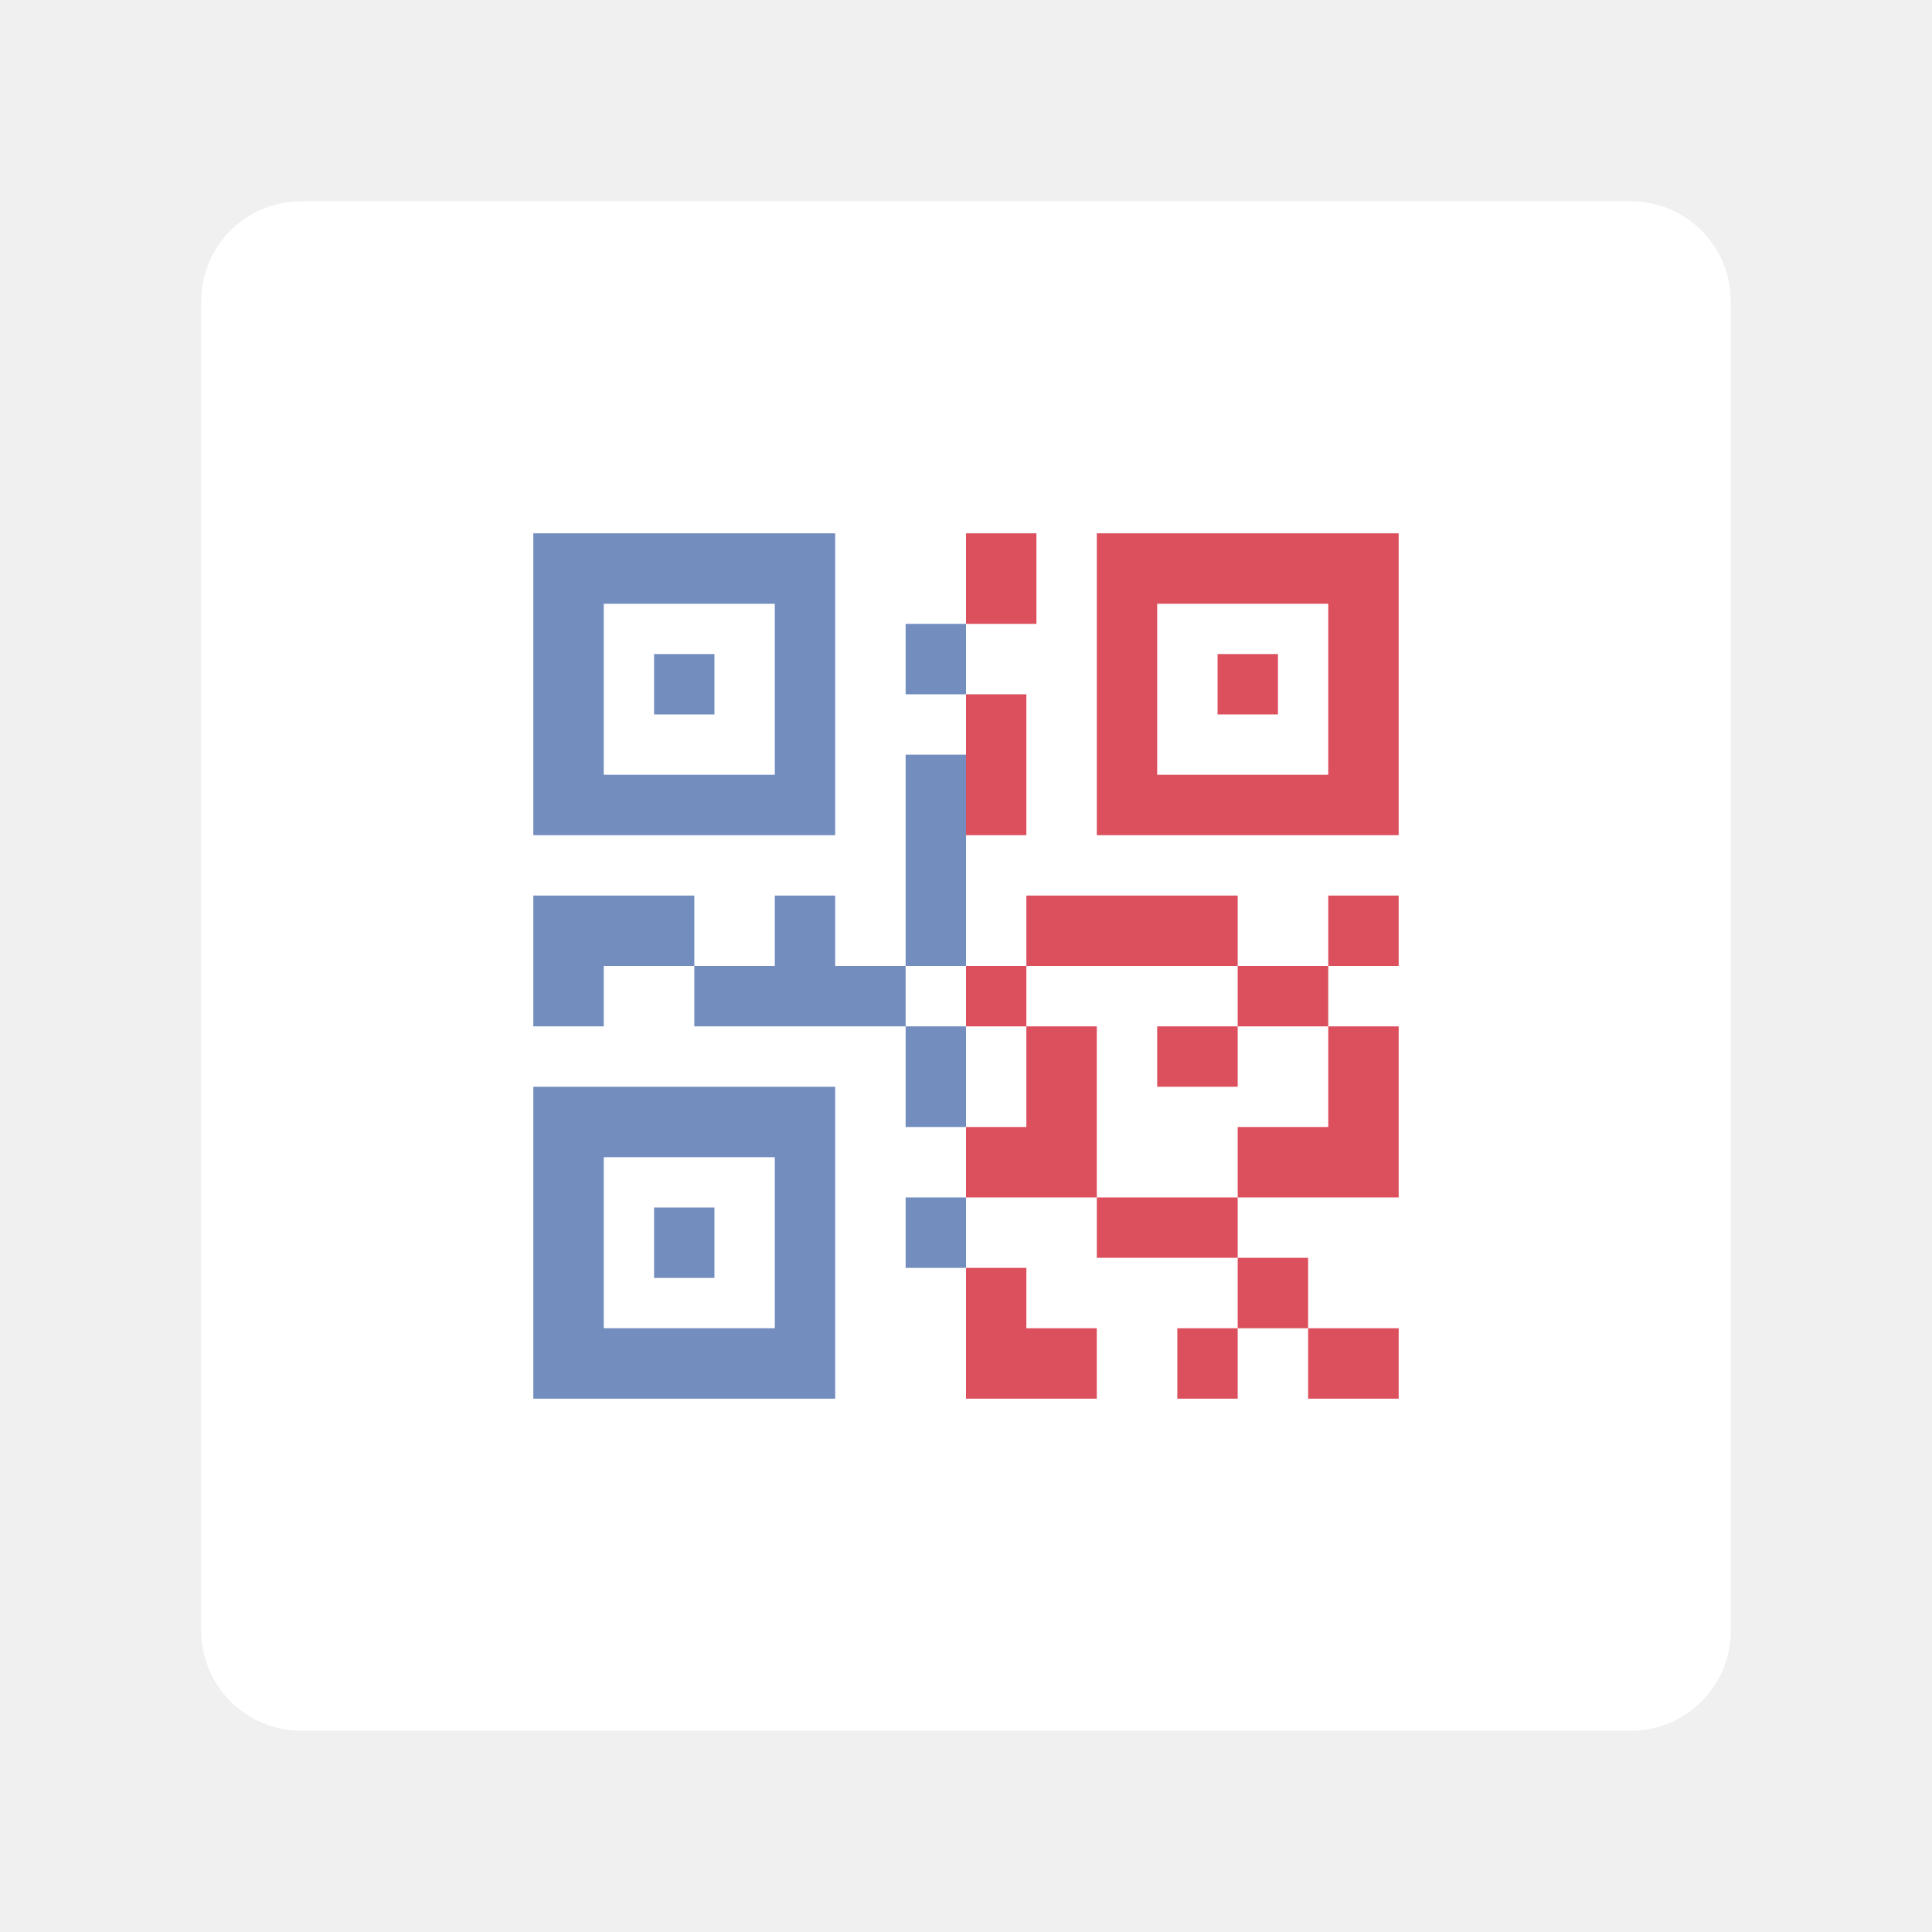
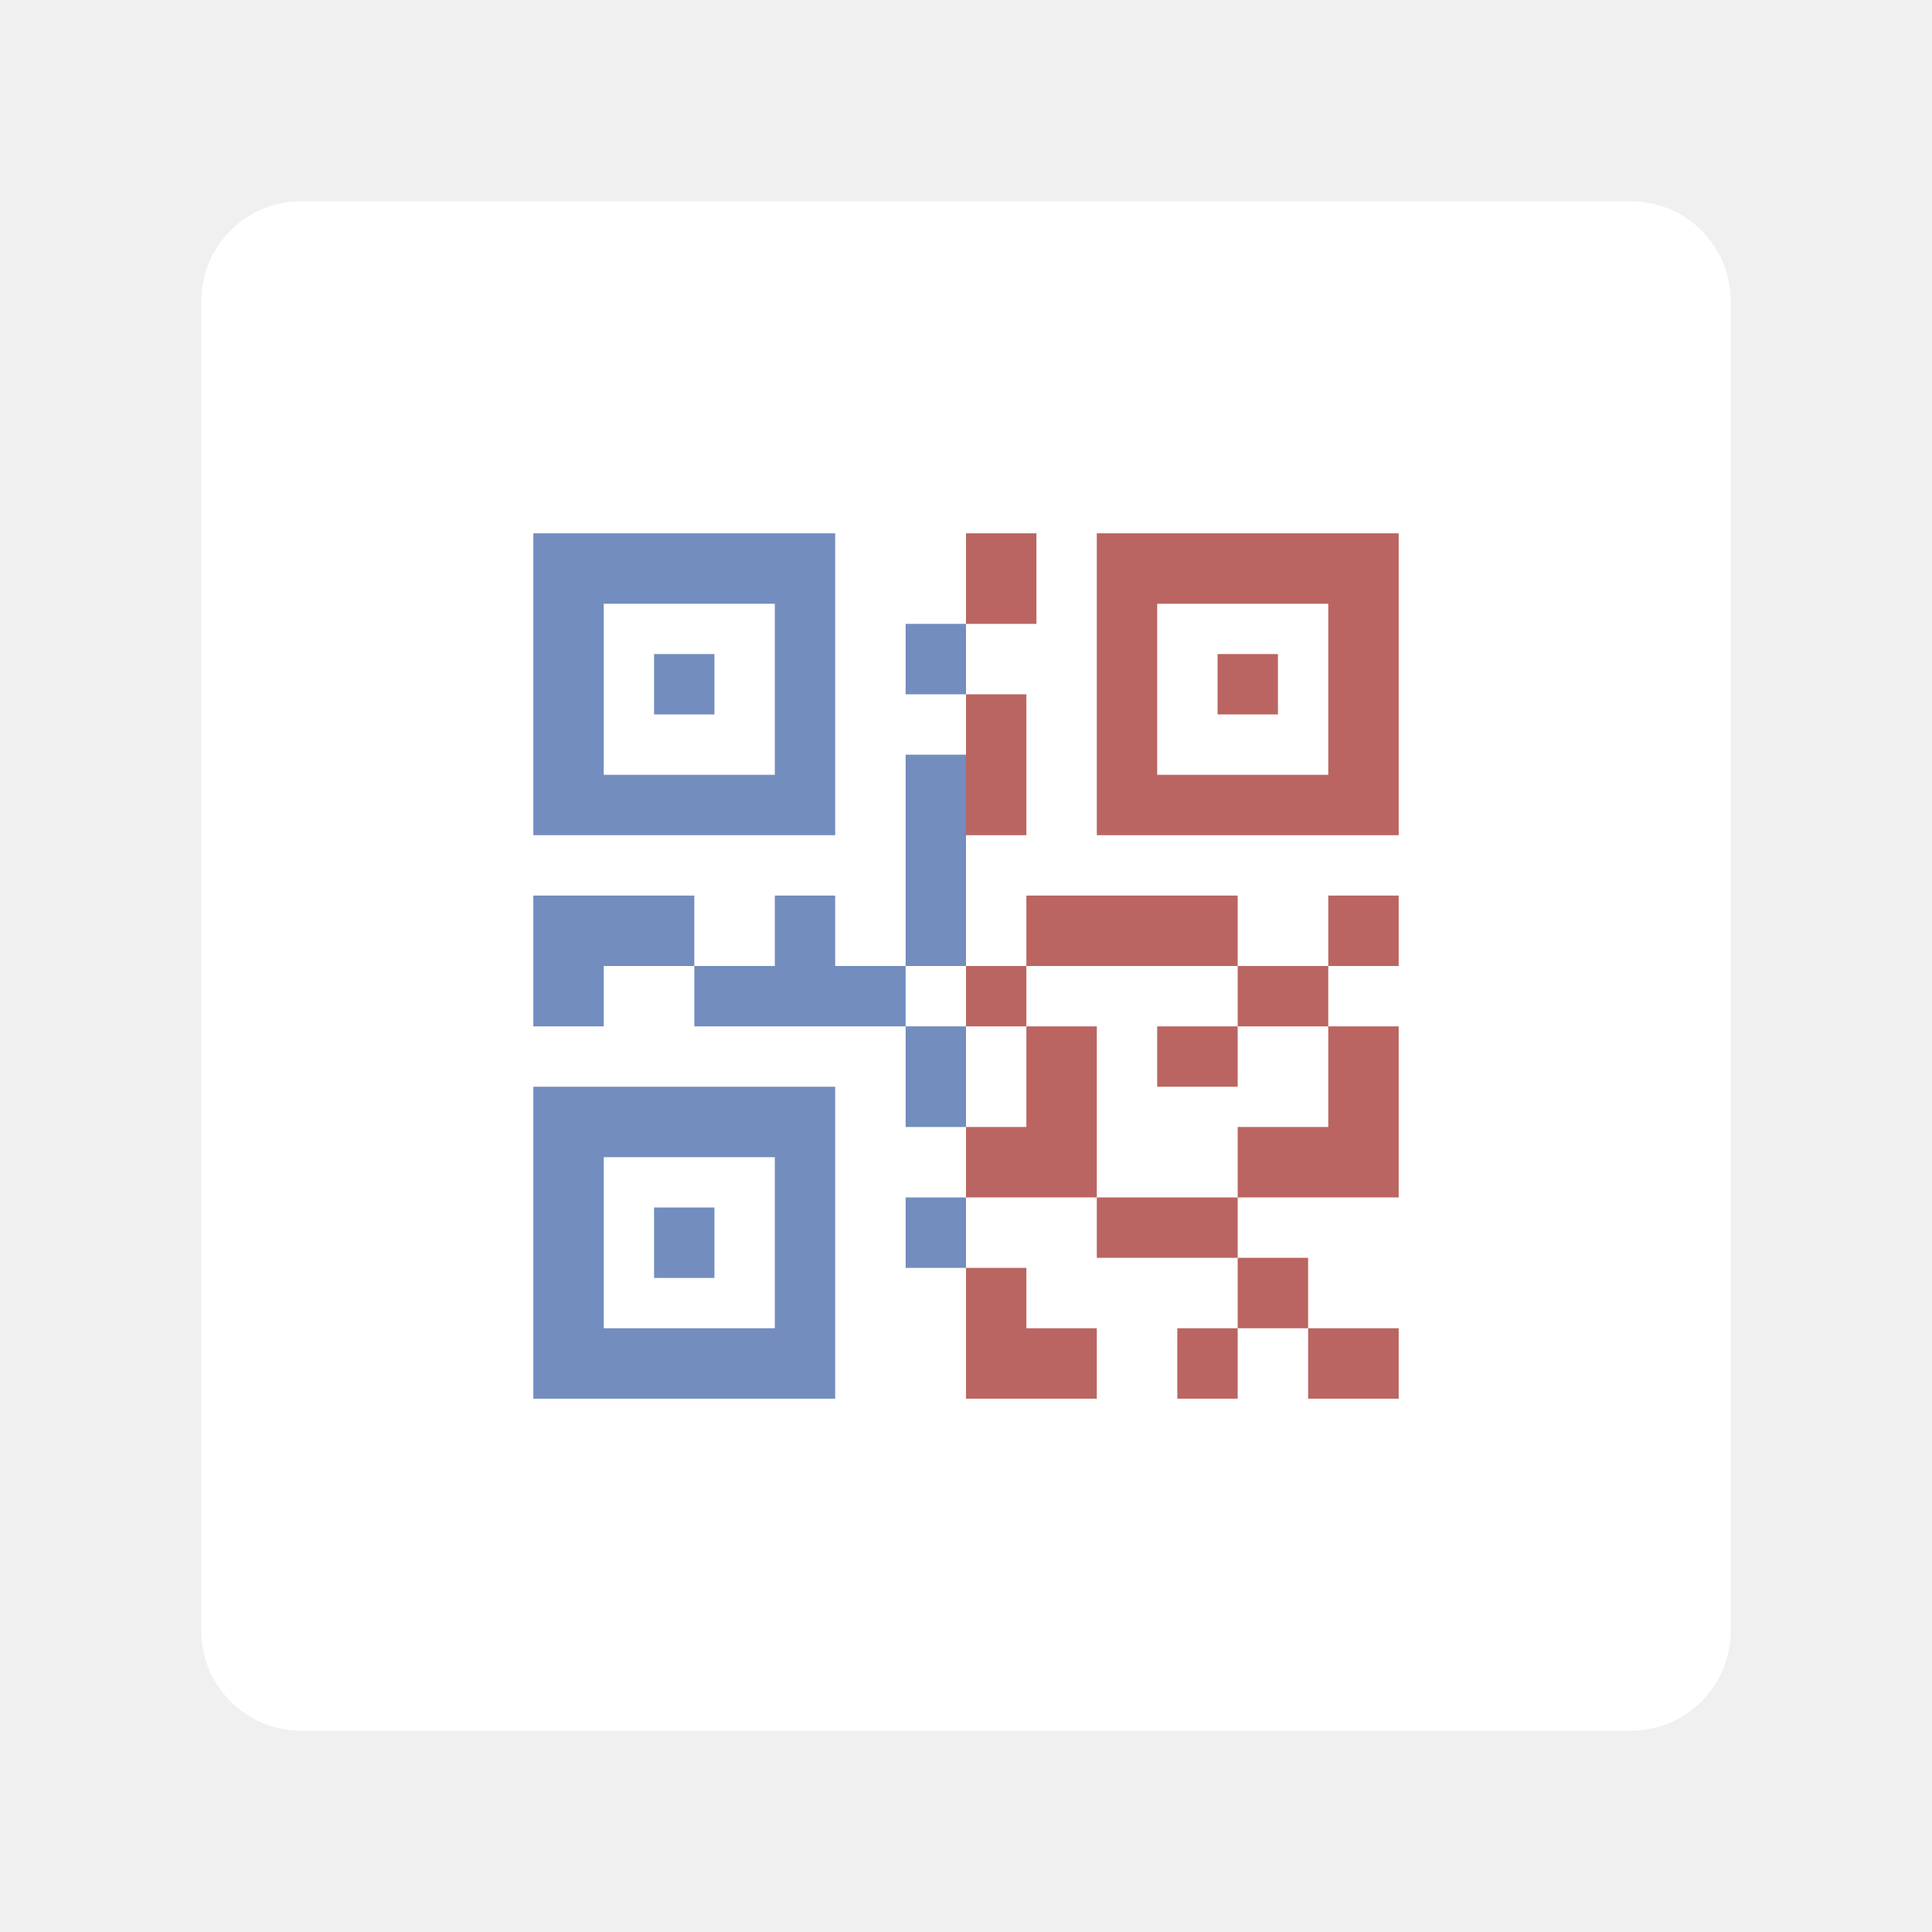
<svg xmlns="http://www.w3.org/2000/svg" width="192" height="192" version="1.1" viewBox="0 0 192 192" id="svg14">
  <defs id="defs18" />
-   <rect x="20" y="20" width="152" height="152" rx="9.935" opacity="0.63" id="rect2" style="fill:#ffffff;stroke:none;stroke-width:1;stroke-miterlimit:4;stroke-dasharray:none;opacity:1;fill-opacity:1;stroke-opacity:1" />
+   <rect x="20" y="20" width="152" height="152" rx="9.935" opacity="0.63" id="rect2" style="opacity:1;fill:#ffffff;fill-opacity:1;stroke:none;stroke-width:1;stroke-miterlimit:4;stroke-dasharray:none;stroke-opacity:1" />
  <g style="overflow:visible" id="g2003" transform="translate(-137.8143,30.31219)">
    <g id="g1968">
      <g id="g1966" transform="translate(138.8143,-31.31219)">
        <path fill="#ffffff" d="M 82,54 H 52 V 84 H 82 Z M 76,78 H 59 V 61 h 17 z" id="path1916" style="fill:#728dbe;fill-opacity:1" />
        <rect x="64" y="66" fill="#ffffff" width="6" height="6" id="rect1918" style="fill:#728dbe;fill-opacity:1" />
        <path fill="#ffffff" d="M 52,140 H 82 V 109 H 52 Z m 7,-24 h 17 v 17 H 59 Z" id="path1920" style="fill:#728dbe;fill-opacity:1" />
        <rect x="64" y="121" fill="#ffffff" width="6" height="7" id="rect1922" style="fill:#728dbe;fill-opacity:1" />
-         <path fill="#ffffff" d="m 108,54 v 30 h 30 V 54 Z m 23,24 H 114 V 61 h 17 z" id="path1924" style="fill:#dc505e;fill-opacity:1" />
-         <rect x="120" y="66" fill="#ffffff" width="6" height="6" id="rect1926" style="fill:#dc505e;fill-opacity:1" />
+         <path fill="#ffffff" d="m 108,54 v 30 h 30 V 54 Z m 23,24 H 114 V 61 h 17 z" id="path1924" style="fill:#ba6561;fill-opacity:1" />
+         <rect x="120" y="66" fill="#ffffff" width="6" height="6" id="rect1926" style="fill:#ba6561;fill-opacity:1" />
        <rect x="89" y="63" fill="#ffffff" width="6" height="7" id="rect1928" style="fill:#728dbe;fill-opacity:1" />
        <rect x="89" y="103" fill="#ffffff" width="6" height="10" id="rect1932" style="fill:#728dbe;fill-opacity:1" />
        <rect x="89" y="120" fill="#ffffff" width="6" height="7" id="rect1934" style="fill:#728dbe;fill-opacity:1" />
-         <rect x="95" y="97" fill="#ffffff" width="6" height="6" id="rect1936" style="fill:#dc505e;fill-opacity:1" />
-         <rect x="101" y="90" fill="#ffffff" width="21" height="7" id="rect1938" style="fill:#dc505e;fill-opacity:1" />
-         <rect x="-97" y="89" fill="#ffffff" width="21" height="6" id="rect1938-4" style="overflow:visible;stroke-width:0.926;fill:#728dbe;fill-opacity:1" transform="rotate(-90)" />
-         <rect x="122" y="97" fill="#ffffff" width="9" height="6" id="rect1940" style="fill:#dc505e;fill-opacity:1" />
-         <polygon fill="#ffffff" points="108,133 101,133 101,127 95,127 95,140 101.486,140 108,140 " id="polygon1942" style="fill:#dc505e;fill-opacity:1" />
-         <rect x="116" y="133" fill="#ffffff" width="6" height="7" id="rect1944" style="fill:#dc505e;fill-opacity:1" />
-         <rect x="122" y="126" fill="#ffffff" width="7" height="7" id="rect1946" style="fill:#dc505e;fill-opacity:1" />
-         <rect x="108" y="120" fill="#ffffff" width="14" height="6" id="rect1948" style="fill:#dc505e;fill-opacity:1" />
-         <rect x="-84" y="95" fill="#ffffff" width="14" height="6" id="rect1948-8" style="overflow:visible;fill:#dc505e;fill-opacity:1" transform="rotate(-90)" />
-         <polygon fill="#ffffff" points="122,120 131.442,120 138,120 138,113.115 138,103 131,103 131,113 122,113 " id="polygon1950" style="fill:#dc505e;fill-opacity:1" />
-         <rect x="131" y="90" fill="#ffffff" width="7" height="7" id="rect1952" style="fill:#dc505e;fill-opacity:1" />
-         <rect x="114" y="103" fill="#ffffff" width="8" height="6" id="rect1954" style="fill:#dc505e;fill-opacity:1" />
-         <rect x="129" y="133" fill="#ffffff" width="9" height="7" id="rect1956" style="fill:#dc505e;fill-opacity:1" />
-         <polygon fill="#ffffff" points="95,113 95,120 101.486,120 108,120 108,103 101,103 101,113 " id="polygon1958" style="fill:#dc505e;fill-opacity:1" />
-         <polygon fill="#ffffff" points="82,90 76,90 76,97 68,97 68,103 89,103 89,97 82,97 " id="polygon1960" style="fill:#728dbe;fill-opacity:1" />
-         <polygon fill="#ffffff" points="52,91.561 52,96.675 52,103 59,103 59,97 68,97 68,90 52,90 " id="polygon1962" style="fill:#728dbe;fill-opacity:1" />
-         <rect x="95" y="54" fill="#ffffff" width="7" height="9" id="rect1964" style="fill:#dc505e;fill-opacity:1" />
+         <rect x="95" y="97" fill="#ffffff" width="6" height="6" id="rect1936" style="fill:#ba6561;fill-opacity:1" />
+         <rect x="101" y="90" fill="#ffffff" width="21" height="7" id="rect1938" style="fill:#ba6561;fill-opacity:1" />
+         <rect x="-97" y="89" fill="#ffffff" width="21" height="6" id="rect1938-4" style="overflow:visible;fill:#728dbe;fill-opacity:1;stroke-width:0.926" transform="rotate(-90)" />
+         <rect x="122" y="97" fill="#ffffff" width="9" height="6" id="rect1940" style="fill:#ba6561;fill-opacity:1" />
+         <polygon fill="#ffffff" points="101,133 101,127 95,127 95,140 101.486,140 108,140 108,133 " id="polygon1942" style="fill:#ba6561;fill-opacity:1" />
+         <rect x="116" y="133" fill="#ffffff" width="6" height="7" id="rect1944" style="fill:#ba6561;fill-opacity:1" />
+         <rect x="122" y="126" fill="#ffffff" width="7" height="7" id="rect1946" style="fill:#ba6561;fill-opacity:1" />
+         <rect x="108" y="120" fill="#ffffff" width="14" height="6" id="rect1948" style="fill:#ba6561;fill-opacity:1" />
+         <rect x="-84" y="95" fill="#ffffff" width="14" height="6" id="rect1948-8" style="overflow:visible;fill:#ba6561;fill-opacity:1" transform="rotate(-90)" />
+         <polygon fill="#ffffff" points="138,103 131,103 131,113 122,113 122,120 131.442,120 138,120 138,113.115 " id="polygon1950" style="fill:#ba6561;fill-opacity:1" />
+         <rect x="131" y="90" fill="#ffffff" width="7" height="7" id="rect1952" style="fill:#ba6561;fill-opacity:1" />
+         <rect x="114" y="103" fill="#ffffff" width="8" height="6" id="rect1954" style="fill:#ba6561;fill-opacity:1" />
+         <rect x="129" y="133" fill="#ffffff" width="9" height="7" id="rect1956" style="fill:#ba6561;fill-opacity:1" />
+         <polygon fill="#ffffff" points="95,120 101.486,120 108,120 108,103 101,103 101,113 95,113 " id="polygon1958" style="fill:#ba6561;fill-opacity:1" />
+         <polygon fill="#ffffff" points="68,103 89,103 89,97 82,97 82,90 76,90 76,97 68,97 " id="polygon1960" style="fill:#728dbe;fill-opacity:1" />
+         <polygon fill="#ffffff" points="59,97 68,97 68,90 52,90 52,91.561 52,96.675 52,103 59,103 " id="polygon1962" style="fill:#728dbe;fill-opacity:1" />
+         <rect x="95" y="54" fill="#ffffff" width="7" height="9" id="rect1964" style="fill:#ba6561;fill-opacity:1" />
      </g>
    </g>
  </g>
</svg>
